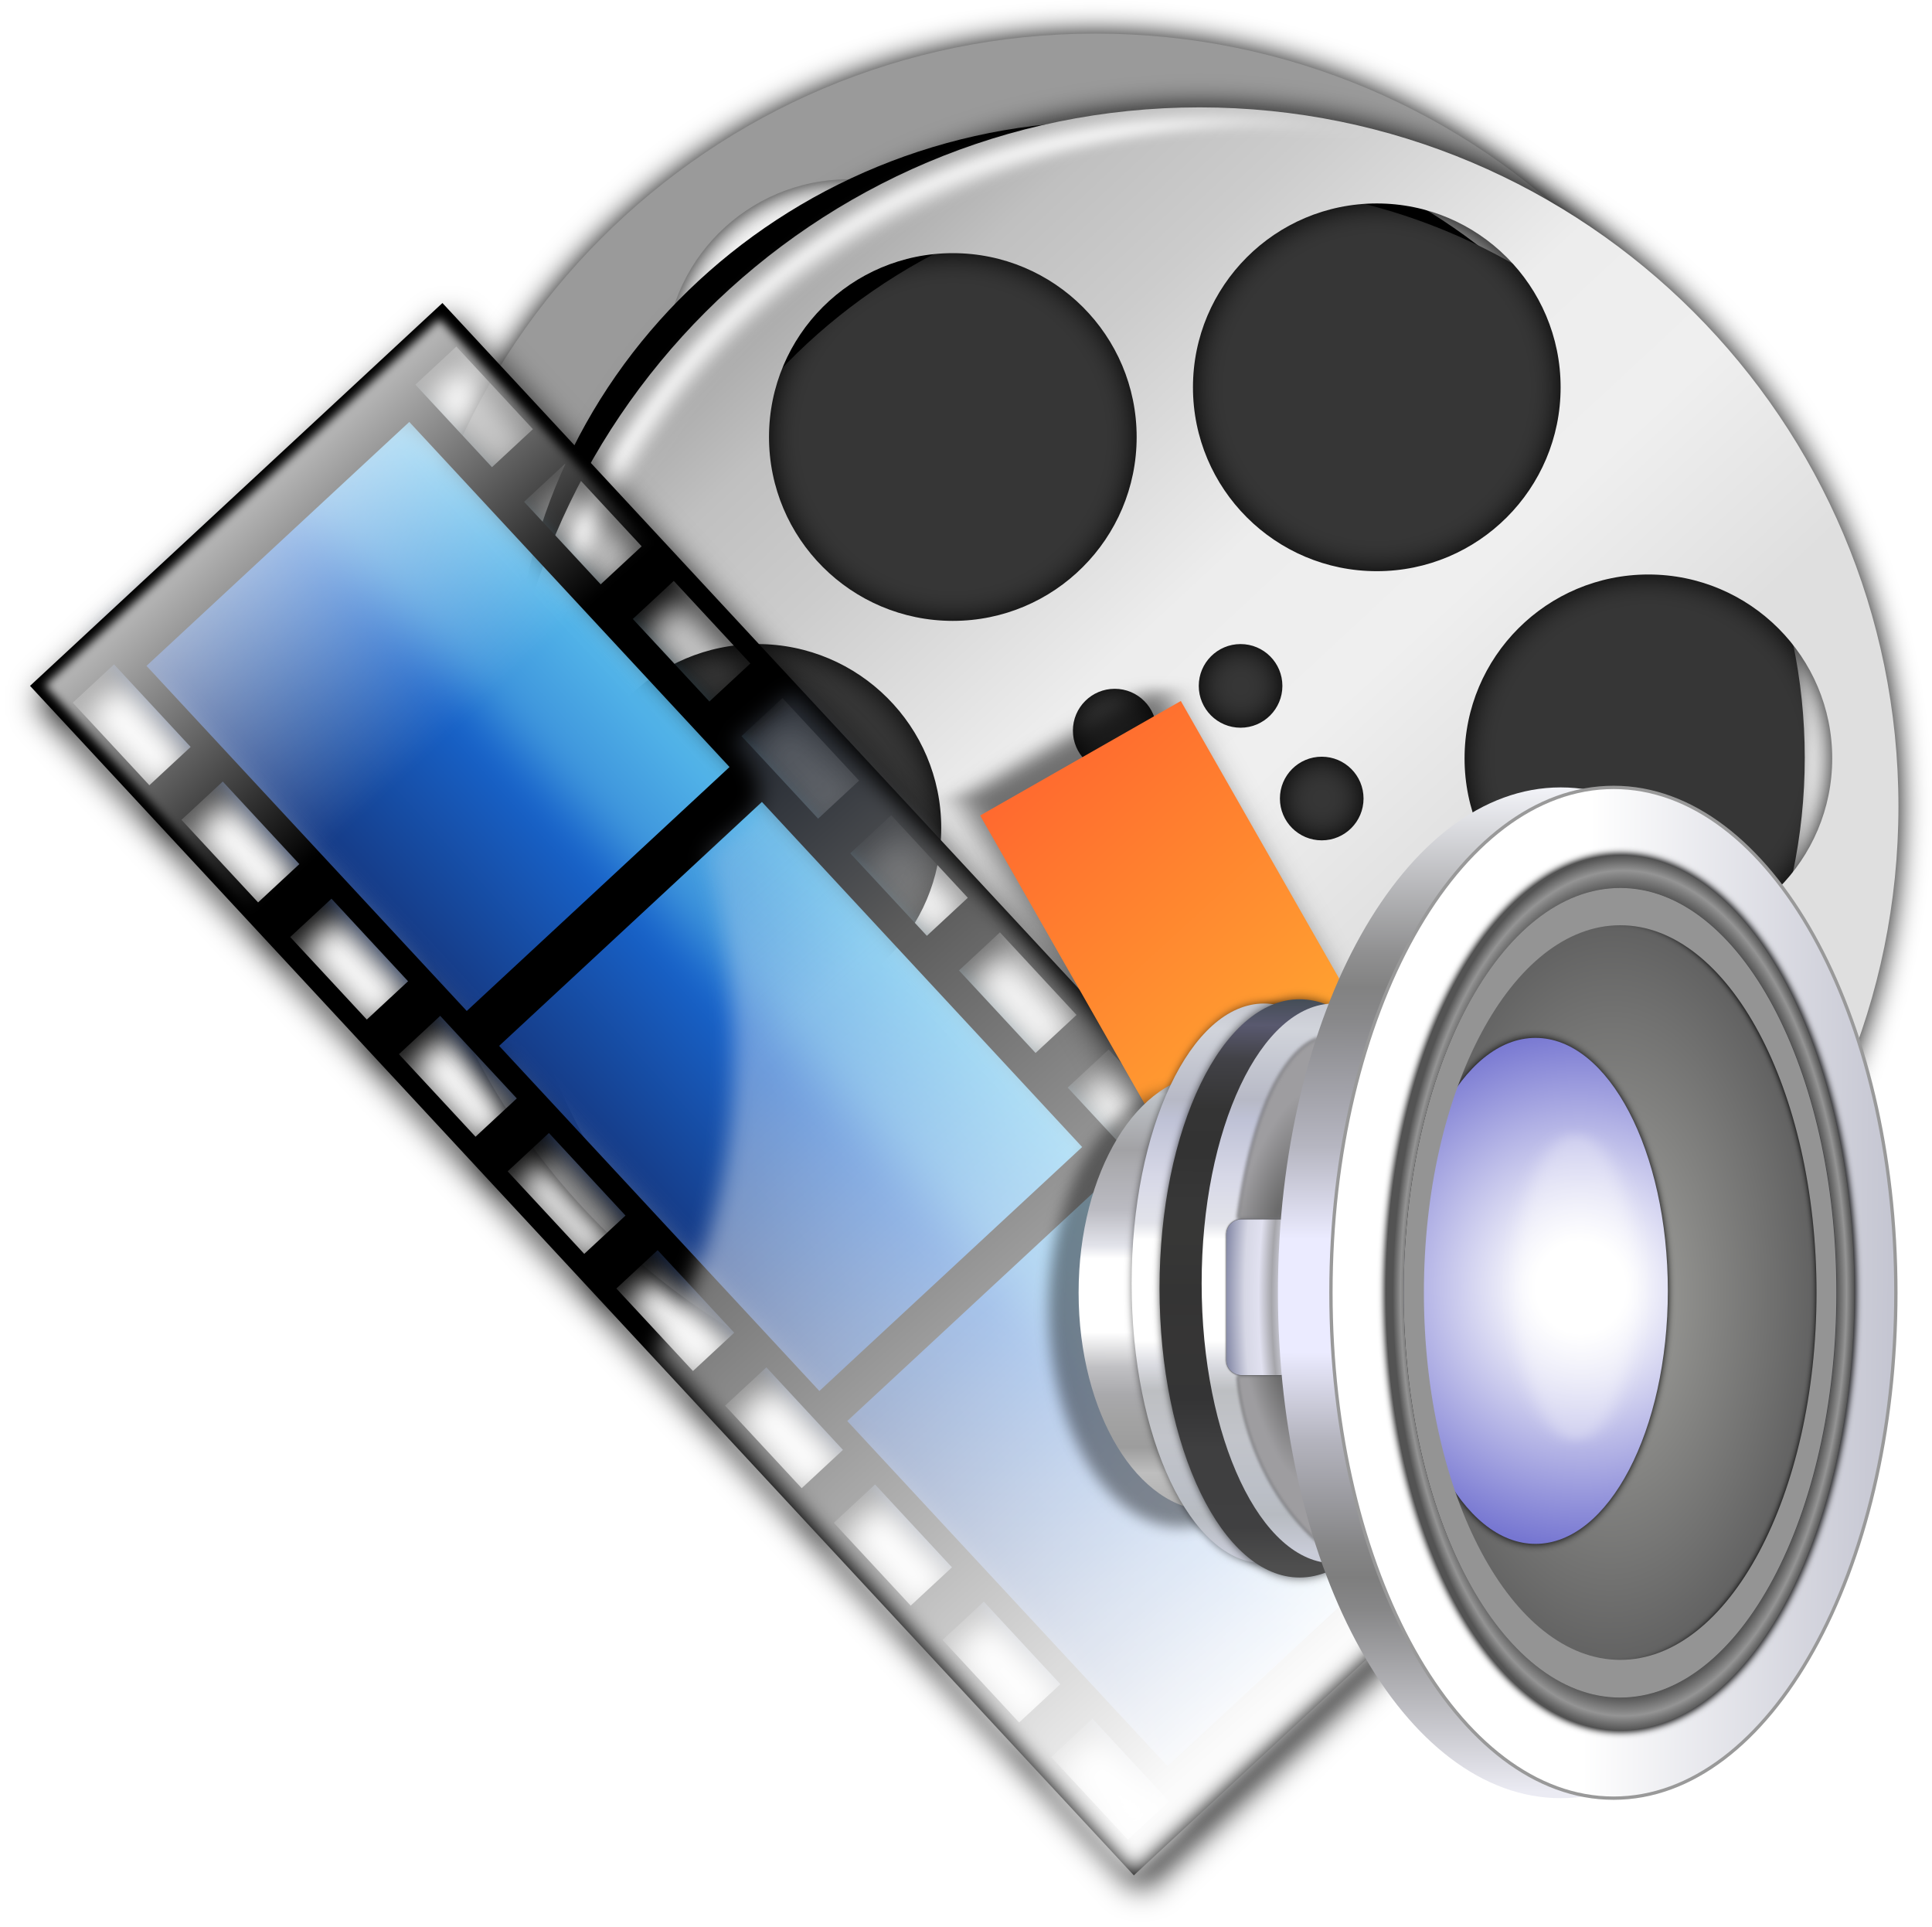
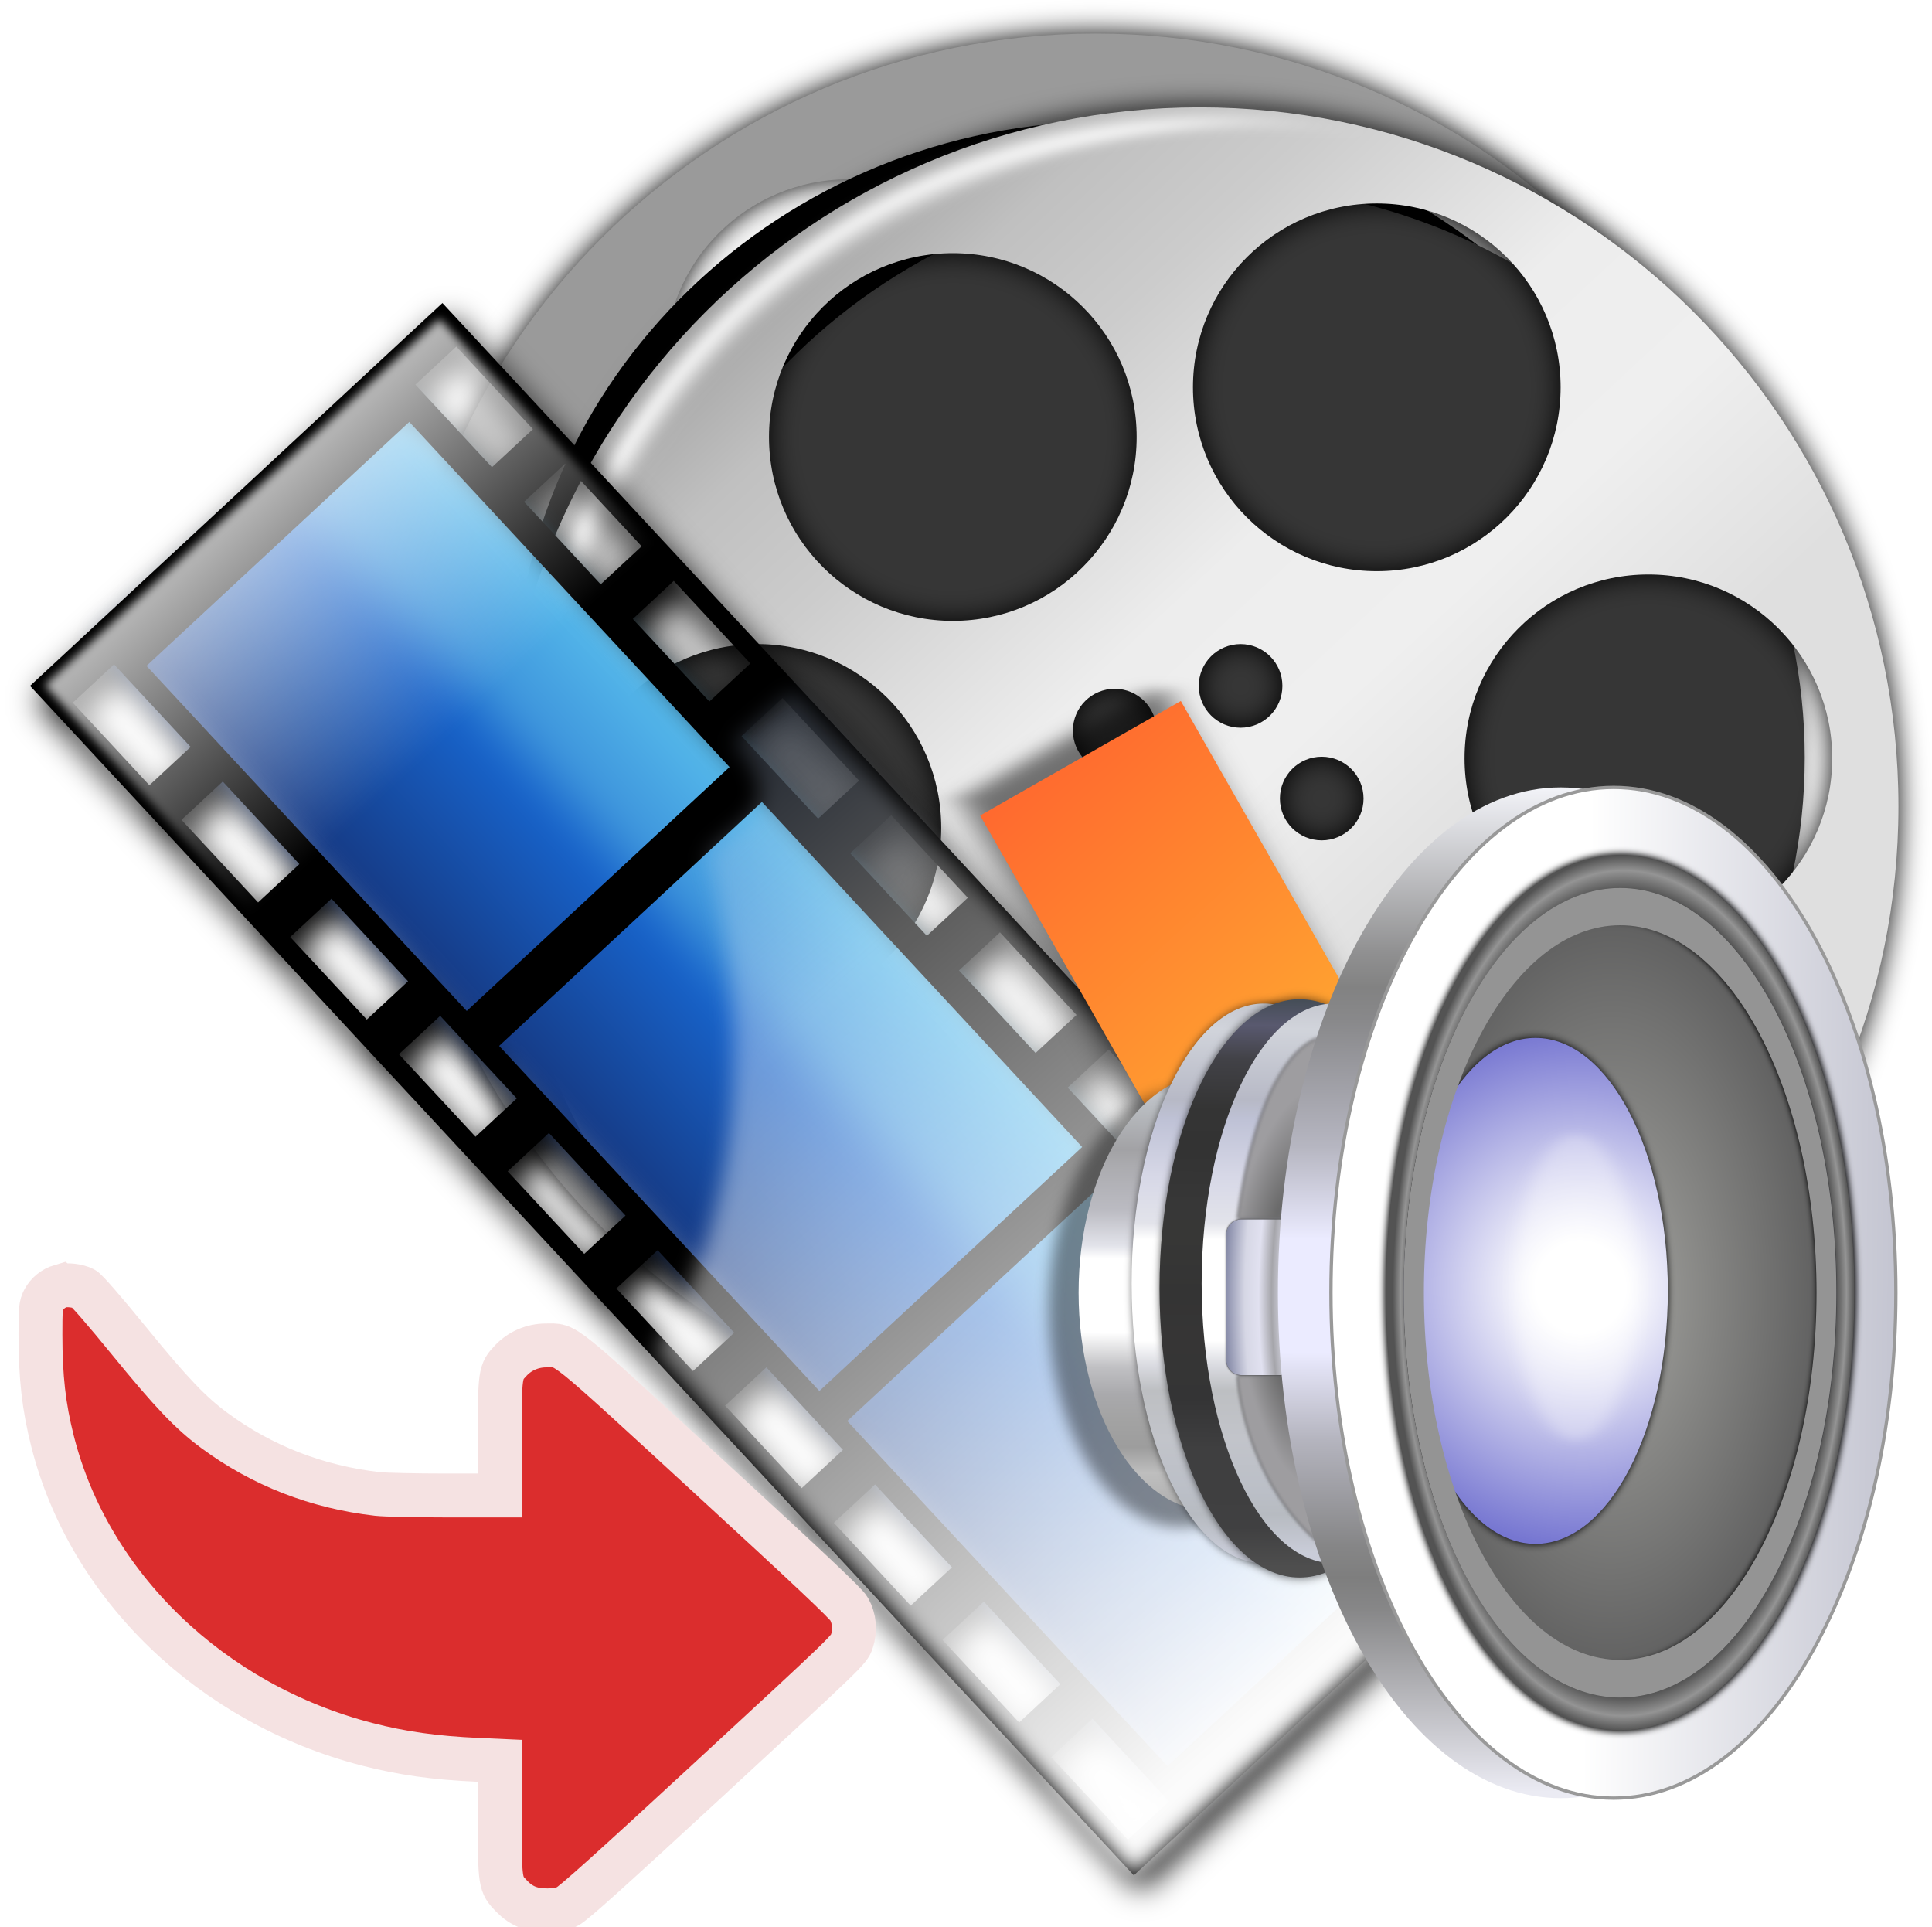
- <svg xmlns="http://www.w3.org/2000/svg" xmlns:xlink="http://www.w3.org/1999/xlink" width="96" height="95.725" id="svg4372" version="1.1">
+ <svg xmlns="http://www.w3.org/2000/svg" xmlns:xlink="http://www.w3.org/1999/xlink" width="96" height="95.725" id="svg4372" version="1.1" xml:space="preserve">
  <defs id="defs4374">
    <filter color-interpolation-filters="sRGB" id="filter4767-8" x="-0.024" y="-0.024" width="1.048" height="1.048">
      <feGaussianBlur stdDeviation="1.055" id="feGaussianBlur4769-3" />
    </filter>
    <filter color-interpolation-filters="sRGB" id="filter4834-7" x="-0.024" y="-0.024" width="1.048" height="1.048">
      <feGaussianBlur stdDeviation="1.055" id="feGaussianBlur4836-1" />
    </filter>
    <linearGradient xlink:href="#linearGradient6200-4" id="linearGradient6206-4" x1="-54.893" y1="12.803" x2="16.725" y2="89.782" gradientUnits="userSpaceOnUse" gradientTransform="translate(80)" />
    <linearGradient id="linearGradient6200-4">
      <stop style="stop-color:#a2a2a2;stop-opacity:1;" offset="0" id="stop6202-1" />
      <stop id="stop6218-4" offset="0.105" style="stop-color:#c0c0c0;stop-opacity:1;" />
      <stop style="stop-color:#cccccc;stop-opacity:1;" offset="0.206" id="stop6220-6" />
      <stop id="stop6222-5" offset="0.387" style="stop-color:#ededed;stop-opacity:1" />
      <stop id="stop6214-8" offset="0.517" style="stop-color:#efefef;stop-opacity:1" />
      <stop id="stop6208-3" offset="0.67" style="stop-color:#dfdfdf;stop-opacity:1" />
      <stop style="stop-color:#dfdfdf;stop-opacity:1" offset="1" id="stop6204-6" />
    </linearGradient>
    <radialGradient xlink:href="#linearGradient6248-1" id="radialGradient6254-9" cx="54.583" cy="32.168" fx="54.583" fy="32.168" r="35.438" gradientTransform="matrix(0.992632,-1.115065,1.113905,0.9915715,-28.90053,80.47332)" gradientUnits="userSpaceOnUse" />
    <linearGradient id="linearGradient6248-1">
      <stop style="stop-color:#ffffff;stop-opacity:1;" offset="0" id="stop6250-9" />
      <stop id="stop6256-1" offset="0.933" style="stop-color:#ffffff;stop-opacity:0;" />
      <stop style="stop-color:#ffffff;stop-opacity:1" offset="0.966" id="stop6258-7" />
      <stop id="stop6292-9" offset="0.986" style="stop-color:#ffffff;stop-opacity:0;" />
      <stop style="stop-color:#ffffff;stop-opacity:0;" offset="1" id="stop6252-7" />
    </linearGradient>
    <filter color-interpolation-filters="sRGB" id="filter6302-1" x="-0.015" y="-0.01" width="1.03" height="1.02">
      <feGaussianBlur stdDeviation="0.436" id="feGaussianBlur6304-8" />
    </filter>
    <filter color-interpolation-filters="sRGB" id="filter6621-4" x="-0.024" y="-0.024" width="1.049" height="1.047">
      <feGaussianBlur stdDeviation="1.165" id="feGaussianBlur6623-2" />
    </filter>
    <linearGradient xlink:href="#linearGradient6632-7" id="linearGradient6853-9" gradientUnits="userSpaceOnUse" gradientTransform="translate(-20,-40)" x1="2.911" y1="96.067" x2="-28.375" y2="124.527" />
    <linearGradient id="linearGradient6632-7">
      <stop id="stop6634-0" offset="0" style="stop-color:#6bdbf9;stop-opacity:1" />
      <stop style="stop-color:#3e95dc;stop-opacity:1" offset="0.395" id="stop6638-1" />
      <stop id="stop6640-8" offset="0.492" style="stop-color:#1762c9;stop-opacity:1" />
      <stop style="stop-color:#163b86;stop-opacity:1" offset="0.814" id="stop6650-0" />
      <stop id="stop6636-2" offset="1" style="stop-color:#163e8c;stop-opacity:1" />
    </linearGradient>
    <filter color-interpolation-filters="sRGB" id="filter6834-3" x="-0.025" y="-0.024" width="1.05" height="1.049">
      <feGaussianBlur stdDeviation="1.067" id="feGaussianBlur6836-5" />
    </filter>
    <linearGradient xlink:href="#linearGradient6678-9" id="linearGradient6855-0" gradientUnits="userSpaceOnUse" gradientTransform="translate(-20,-40)" x1="-45.923" y1="74.597" x2="31.849" y2="163.301" />
    <linearGradient id="linearGradient6678-9">
      <stop style="stop-color:#154ea9;stop-opacity:0" offset="0" id="stop6680-7" />
      <stop id="stop6682-2" offset="0.413" style="stop-color:#ffffff;stop-opacity:0.36" />
      <stop id="stop6688-5" offset="0.943" style="stop-color:#ffffff;stop-opacity:1" />
      <stop style="stop-color:#ffffff;stop-opacity:1" offset="1" id="stop6684-3" />
    </linearGradient>
    <filter color-interpolation-filters="sRGB" id="filter6749-5" x="-0.028" y="-0.021" width="1.056" height="1.042">
      <feGaussianBlur stdDeviation="0.782" id="feGaussianBlur6751-0" />
    </filter>
    <linearGradient xlink:href="#linearGradient6662-5" id="linearGradient6857-0" gradientUnits="userSpaceOnUse" gradientTransform="translate(-100)" x1="22.893" y1="22.107" x2="44.725" y2="45.884" />
    <linearGradient id="linearGradient6662-5">
      <stop style="stop-color:#ffffff;stop-opacity:1;" offset="0" id="stop6664-4" />
      <stop style="stop-color:#ffffff;stop-opacity:0;" offset="1" id="stop6666-8" />
    </linearGradient>
    <filter color-interpolation-filters="sRGB" id="filter6674-9" x="-0.017" y="-0.018" width="1.035" height="1.036">
      <feGaussianBlur stdDeviation="0.34" id="feGaussianBlur6676-4" />
    </filter>
    <filter color-interpolation-filters="sRGB" id="filter4854-6" x="-0.128" y="-0.08" width="1.257" height="1.159">
      <feGaussianBlur stdDeviation="0.932" id="feGaussianBlur4856-0" />
    </filter>
    <linearGradient xlink:href="#linearGradient5876-1" id="linearGradient4839-9" gradientUnits="userSpaceOnUse" x1="-6.926" y1="73.689" x2="0.274" y2="105.212" gradientTransform="translate(27.28251,-7.460865)" />
    <linearGradient id="linearGradient5876-1">
      <stop style="stop-color:#ff6a2f;stop-opacity:1" offset="0" id="stop5878-2" />
      <stop style="stop-color:#ffa930;stop-opacity:1" offset="1" id="stop5880-1" />
    </linearGradient>
    <filter color-interpolation-filters="sRGB" id="filter6417-8-1-7" x="-0.064" y="-0.039" width="1.127" height="1.077">
      <feGaussianBlur stdDeviation="0.613" id="feGaussianBlur6419-2-6-9" />
    </filter>
    <linearGradient xlink:href="#linearGradient4656-6" id="linearGradient4654-5" gradientUnits="userSpaceOnUse" gradientTransform="translate(56)" x1="31.789" y1="109.205" x2="32.033" y2="69.202" />
    <linearGradient id="linearGradient4656-6">
      <stop id="stop4658-1" offset="0" style="stop-color:#8b8c8b;stop-opacity:1" />
      <stop style="stop-color:#b2b2b2;stop-opacity:1" offset="0.066" id="stop4660-6" />
      <stop style="stop-color:#bebebe;stop-opacity:1" offset="0.13" id="stop4662-2" />
      <stop id="stop4664-1" offset="0.186" style="stop-color:#9d9d9d;stop-opacity:1" />
      <stop style="stop-color:#a3a3a3;stop-opacity:1" offset="0.248" id="stop4666-9" />
      <stop id="stop4668-9" offset="0.301" style="stop-color:#a9a9ac;stop-opacity:1" />
      <stop style="stop-color:#c0c0c3;stop-opacity:1" offset="0.361" id="stop4670-3" />
      <stop style="stop-color:#ffffff;stop-opacity:1" offset="0.437" id="stop4672-3" />
      <stop style="stop-color:#ffffff;stop-opacity:1" offset="0.515" id="stop4674-6" />
      <stop id="stop4676-6" offset="0.599" style="stop-color:#ffffff;stop-opacity:1" />
      <stop id="stop4678-0" offset="0.627" style="stop-color:#e2e3ea;stop-opacity:1" />
      <stop style="stop-color:#bbbbc2;stop-opacity:1" offset="0.705" id="stop4680-2" />
      <stop id="stop4682-6" offset="0.802" style="stop-color:#ababaf;stop-opacity:1" />
      <stop style="stop-color:#a2a2a5;stop-opacity:1" offset="0.837" id="stop4684-5" />
      <stop id="stop4686-1" offset="0.959" style="stop-color:#c0c4c9;stop-opacity:1" />
      <stop id="stop4688-5" offset="1" style="stop-color:#97908b;stop-opacity:1" />
    </linearGradient>
    <filter color-interpolation-filters="sRGB" id="filter4636-8" x="-0.033" y="-0.02" width="1.066" height="1.04">
      <feGaussianBlur stdDeviation="0.318" id="feGaussianBlur4638-2" />
    </filter>
    <linearGradient xlink:href="#linearGradient6389-4" id="linearGradient4554-5" gradientUnits="userSpaceOnUse" gradientTransform="translate(56)" x1="31.789" y1="109.205" x2="32.033" y2="69.202" />
    <linearGradient id="linearGradient6389-4">
      <stop id="stop6391-7" offset="0" style="stop-color:#c9ccd8;stop-opacity:1" />
      <stop style="stop-color:#c9ccd8;stop-opacity:1" offset="0.066" id="stop6393-4" />
      <stop style="stop-color:#b7bbc1;stop-opacity:1" offset="0.13" id="stop6395-4" />
      <stop id="stop6397-4" offset="0.17" style="stop-color:#bbbfc7;stop-opacity:1" />
      <stop style="stop-color:#c2c4ca;stop-opacity:1" offset="0.26" id="stop6421-6" />
      <stop id="stop6399-6" offset="0.342" style="stop-color:#bdbfc2;stop-opacity:1" />
      <stop style="stop-color:#dbdce2;stop-opacity:1" offset="0.386" id="stop6419-5" />
      <stop style="stop-color:#ffffff;stop-opacity:1" offset="0.426" id="stop6401-0" />
      <stop style="stop-color:#ffffff;stop-opacity:1" offset="0.515" id="stop6403-0" />
      <stop id="stop6405-8" offset="0.599" style="stop-color:#ffffff;stop-opacity:1" />
      <stop id="stop6407-8" offset="0.627" style="stop-color:#e2e3ea;stop-opacity:1" />
      <stop style="stop-color:#d7d8e7;stop-opacity:1" offset="0.705" id="stop6409-1" />
      <stop id="stop6411-3" offset="0.802" style="stop-color:#bfc2d6;stop-opacity:1" />
      <stop style="stop-color:#b7b9c6;stop-opacity:1" offset="0.837" id="stop6413-8" />
      <stop id="stop6417-1" offset="0.959" style="stop-color:#d1d4db;stop-opacity:1" />
      <stop id="stop6415-7" offset="1" style="stop-color:#c7c9d1;stop-opacity:1" />
    </linearGradient>
    <filter color-interpolation-filters="sRGB" id="filter4626-0" x="-0.033" y="-0.02" width="1.066" height="1.04">
      <feGaussianBlur stdDeviation="0.317" id="feGaussianBlur4628-0" />
    </filter>
    <linearGradient xlink:href="#linearGradient4506-4" id="linearGradient4504-1" gradientUnits="userSpaceOnUse" gradientTransform="translate(56)" x1="31.789" y1="109.205" x2="32.033" y2="69.202" />
    <linearGradient id="linearGradient4506-4">
      <stop style="stop-color:#545454;stop-opacity:1" offset="0" id="stop4508-7" />
      <stop id="stop4510-1" offset="0.066" style="stop-color:#4e4e4e;stop-opacity:1" />
      <stop id="stop4512-6" offset="0.13" style="stop-color:#404041;stop-opacity:1" />
      <stop style="stop-color:#3f3f40;stop-opacity:1" offset="0.205" id="stop4514-3" />
      <stop id="stop4516-0" offset="0.26" style="stop-color:#3f3f40;stop-opacity:1" />
      <stop style="stop-color:#343435;stop-opacity:1" offset="0.342" id="stop4518-3" />
      <stop id="stop4520-9" offset="0.386" style="stop-color:#353535;stop-opacity:1" />
      <stop id="stop4522-7" offset="0.445" style="stop-color:#363535;stop-opacity:1" />
      <stop id="stop4524-0" offset="0.515" style="stop-color:#343434;stop-opacity:1" />
      <stop style="stop-color:#373736;stop-opacity:1" offset="0.611" id="stop4526-6" />
      <stop style="stop-color:#373737;stop-opacity:1" offset="0.664" id="stop4528-7" />
      <stop id="stop4530-8" offset="0.749" style="stop-color:#333333;stop-opacity:1" />
      <stop style="stop-color:#343434;stop-opacity:1" offset="0.82" id="stop4532-1" />
      <stop id="stop4534-6" offset="0.903" style="stop-color:#424247;stop-opacity:1" />
      <stop style="stop-color:#59596f;stop-opacity:1" offset="0.959" id="stop4536-2" />
      <stop style="stop-color:#464e58;stop-opacity:1" offset="1" id="stop4538-7" />
    </linearGradient>
    <linearGradient xlink:href="#linearGradient6389-4" id="linearGradient6438-6" gradientUnits="userSpaceOnUse" gradientTransform="translate(56)" x1="31.789" y1="109.205" x2="32.033" y2="69.202" />
    <linearGradient id="linearGradient4213">
      <stop id="stop4215" offset="0" style="stop-color:#c9ccd8;stop-opacity:1" />
      <stop style="stop-color:#c9ccd8;stop-opacity:1" offset="0.066" id="stop4217" />
      <stop style="stop-color:#b7bbc1;stop-opacity:1" offset="0.13" id="stop4219" />
      <stop id="stop4221" offset="0.17" style="stop-color:#bbbfc7;stop-opacity:1" />
      <stop style="stop-color:#c2c4ca;stop-opacity:1" offset="0.26" id="stop4223" />
      <stop id="stop4225" offset="0.342" style="stop-color:#bdbfc2;stop-opacity:1" />
      <stop style="stop-color:#dbdce2;stop-opacity:1" offset="0.386" id="stop4227" />
      <stop style="stop-color:#ffffff;stop-opacity:1" offset="0.426" id="stop4229" />
      <stop style="stop-color:#ffffff;stop-opacity:1" offset="0.515" id="stop4231" />
      <stop id="stop4233" offset="0.599" style="stop-color:#ffffff;stop-opacity:1" />
      <stop id="stop4235" offset="0.627" style="stop-color:#e2e3ea;stop-opacity:1" />
      <stop style="stop-color:#d7d8e7;stop-opacity:1" offset="0.705" id="stop4237" />
      <stop id="stop4239" offset="0.802" style="stop-color:#bfc2d6;stop-opacity:1" />
      <stop style="stop-color:#b7b9c6;stop-opacity:1" offset="0.837" id="stop4241" />
      <stop id="stop4243" offset="0.959" style="stop-color:#d1d4db;stop-opacity:1" />
      <stop id="stop4245" offset="1" style="stop-color:#c7c9d1;stop-opacity:1" />
    </linearGradient>
    <filter color-interpolation-filters="sRGB" id="filter6246-6" x="-0.056" y="-0.027" width="1.111" height="1.053">
      <feGaussianBlur stdDeviation="0.139" id="feGaussianBlur6248-7" />
    </filter>
    <filter color-interpolation-filters="sRGB" id="filter6262-5" x="-0.058" y="-0.026" width="1.116" height="1.052">
      <feGaussianBlur stdDeviation="0.149" id="feGaussianBlur6264-8" />
    </filter>
    <radialGradient xlink:href="#linearGradient6173-8-8" id="radialGradient6181-9-3" cx="69.367" cy="81.123" fx="69.367" fy="81.123" r="3.081" gradientTransform="matrix(0.6488662,2.65785,-0.7548746,0.184289,83.28708,-104.7136)" gradientUnits="userSpaceOnUse" />
    <linearGradient id="linearGradient6173-8-8">
      <stop style="stop-color:#686868;stop-opacity:1" offset="0" id="stop6175-5-9" />
      <stop style="stop-color:#9e9da0;stop-opacity:1" offset="1" id="stop6177-8-0" />
    </linearGradient>
    <radialGradient xlink:href="#linearGradient6173-5" id="radialGradient6453-7" gradientUnits="userSpaceOnUse" gradientTransform="matrix(0.9548993,0.2969298,-0.9158944,2.945433,94.70453,-164.9175)" cx="46.936" cy="79.183" fx="46.936" fy="79.183" r="3.081" />
    <linearGradient id="linearGradient6173-5">
      <stop style="stop-color:#686868;stop-opacity:1" offset="0" id="stop6175-7" />
      <stop style="stop-color:#9e9da0;stop-opacity:1" offset="1" id="stop6177-6" />
    </linearGradient>
    <filter color-interpolation-filters="sRGB" id="filter4650-1" x="-0.039" y="-0.017" width="1.078" height="1.035">
      <feGaussianBlur stdDeviation="0.085" id="feGaussianBlur4652-1" />
    </filter>
    <radialGradient xlink:href="#linearGradient6518-2" id="radialGradient6541-9" gradientUnits="userSpaceOnUse" gradientTransform="matrix(-7.189758,0.00192945,-0.00489426,-16.24098,534.9779,1628.053)" cx="63.645" cy="94.783" fx="63.645" fy="94.783" r="2.594" />
    <linearGradient id="linearGradient6518-2">
      <stop style="stop-color:#ececff;stop-opacity:1" offset="0" id="stop6520-4" />
      <stop id="stop6534-3" offset="0.505" style="stop-color:#e3e3f1;stop-opacity:1" />
      <stop id="stop6532-8" offset="0.563" style="stop-color:#a5a5aa;stop-opacity:1;" />
      <stop id="stop6530-8" offset="0.615" style="stop-color:#e1e1f0;stop-opacity:1" />
      <stop id="stop6528-3" offset="0.671" style="stop-color:#d6d7e5;stop-opacity:1" />
      <stop id="stop6526-8" offset="0.743" style="stop-color:#8e92ae;stop-opacity:1;" />
      <stop style="stop-color:#000000;stop-opacity:0" offset="1" id="stop6522-8" />
    </linearGradient>
    <linearGradient xlink:href="#linearGradient6110-5" id="linearGradient6475-7" gradientUnits="userSpaceOnUse" gradientTransform="translate(56)" x1="31.942" y1="126.103" x2="32.136" y2="50.506" />
    <linearGradient id="linearGradient6110-5">
      <stop id="stop6112-7" offset="0" style="stop-color:#ebebf3;stop-opacity:1" />
      <stop style="stop-color:#878788;stop-opacity:1;" offset="0.181" id="stop6148-69" />
      <stop style="stop-color:#7e7e7e;stop-opacity:1" offset="0.213" id="stop6124-8" />
      <stop id="stop6146-7" offset="0.245" style="stop-color:#868687;stop-opacity:1;" />
      <stop id="stop6136-0" offset="0.35" style="stop-color:#b4b4be;stop-opacity:1;" />
      <stop style="stop-color:#ebebff;stop-opacity:1" offset="0.438" id="stop6138-1" />
      <stop style="stop-color:#ebebff;stop-opacity:1;" offset="0.487" id="stop6116-9" />
      <stop id="stop6140-7" offset="0.551" style="stop-color:#ebebff;stop-opacity:1" />
      <stop id="stop6134-96" offset="0.643" style="stop-color:#b6b6c1;stop-opacity:1;" />
      <stop style="stop-color:#89898b;stop-opacity:1;" offset="0.768" id="stop6144-9" />
      <stop id="stop6118-5" offset="0.802" style="stop-color:#828282;stop-opacity:1" />
      <stop style="stop-color:#909091;stop-opacity:1;" offset="0.837" id="stop6142-2" />
      <stop id="stop6114-0" offset="1" style="stop-color:#f1f2f7;stop-opacity:1" />
    </linearGradient>
    <linearGradient xlink:href="#linearGradient6098-3" id="linearGradient6104-1" x1="30.2" y1="86.611" x2="53.14" y2="86.804" gradientUnits="userSpaceOnUse" gradientTransform="translate(60)" />
    <linearGradient id="linearGradient6098-3">
      <stop style="stop-color:#ffffff;stop-opacity:1" offset="0" id="stop6100-7" />
      <stop style="stop-color:#c5c6d2;stop-opacity:1" offset="1" id="stop6102-6" />
    </linearGradient>
    <radialGradient xlink:href="#linearGradient6006-4" id="radialGradient6077-3" gradientUnits="userSpaceOnUse" gradientTransform="matrix(0.9973045,0.0050556,-0.0091353,1.584883,5.111456,-51.91678)" cx="84.116" cy="88.117" fx="84.116" fy="88.117" r="16.396" />
    <linearGradient id="linearGradient6006-4">
      <stop style="stop-color:#a6a6a2;stop-opacity:1;" offset="0" id="stop6008-0" />
      <stop style="stop-color:#606060;stop-opacity:1" offset="1" id="stop6010-0" />
    </linearGradient>
    <filter color-interpolation-filters="sRGB" id="filter6353-9" x="-0.027" y="-0.017" width="1.054" height="1.034">
      <feGaussianBlur stdDeviation="0.215" id="feGaussianBlur6355-6" />
    </filter>
    <filter color-interpolation-filters="sRGB" id="filter6387-2" x="-0.032" y="-0.02" width="1.065" height="1.039">
      <feGaussianBlur stdDeviation="0.313" id="feGaussianBlur6389-2" />
    </filter>
    <radialGradient xlink:href="#linearGradient5921-2" id="radialGradient5981-1" gradientUnits="userSpaceOnUse" gradientTransform="matrix(-0.3097349,-1.671755,1.887551,-0.2602136,-39.84681,272.8579)" cx="96.793" cy="88.723" fx="96.793" fy="88.723" r="11.579" />
    <linearGradient id="linearGradient5921-2">
      <stop style="stop-color:#ffffff;stop-opacity:1" offset="0" id="stop5923-7" />
      <stop id="stop5929-6" offset="0.179" style="stop-color:#ffffff;stop-opacity:1" />
      <stop style="stop-color:#7676d1;stop-opacity:1" offset="1" id="stop5925-4" />
    </linearGradient>
    <radialGradient xlink:href="#linearGradient5933-6" id="radialGradient5983-0" gradientUnits="userSpaceOnUse" gradientTransform="matrix(-0.3127538,-9.320185,5.926294,-0.5111132,-413.8241,1010.624)" cx="93.988" cy="90.22" fx="93.988" fy="90.22" r="2.828" />
    <linearGradient id="linearGradient5933-6">
      <stop style="stop-color:#ffffff;stop-opacity:1" offset="0" id="stop5935-6" />
      <stop style="stop-color:#ffffff;stop-opacity:0" offset="1" id="stop5937-8" />
    </linearGradient>
    <filter color-interpolation-filters="sRGB" id="filter5973-3" x="-0.162" width="1.323" y="-0.04" height="1.079">
      <feGaussianBlur stdDeviation="0.381" id="feGaussianBlur5975-0" />
    </filter>
    <filter color-interpolation-filters="sRGB" id="filter6333-1" x="-0.021" y="-0.011" width="1.041" height="1.022">
      <feGaussianBlur stdDeviation="0.253" id="feGaussianBlur6335-8" />
    </filter>
    <radialGradient xlink:href="#linearGradient6063-8" id="radialGradient6069-2" cx="45.637" cy="88.726" fx="45.637" fy="88.726" r="19.547" gradientTransform="matrix(0.8912088,4.5140653e-7,-2.4071014e-5,1.689049,52.33374,-61.37579)" gradientUnits="userSpaceOnUse" />
    <linearGradient id="linearGradient6063-8">
      <stop style="stop-color:#949494;stop-opacity:1" offset="0" id="stop6065-1" />
      <stop id="stop6073-9" offset="0.924" style="stop-color:#575757;stop-opacity:1;" />
      <stop id="stop6071-4" offset="0.966" style="stop-color:#949494;stop-opacity:1" />
      <stop style="stop-color:#535353;stop-opacity:1" offset="1" id="stop6067-8" />
    </linearGradient>
  </defs>
  <g id="layer1" transform="translate(-271.9999,-364.4997)">
    <g transform="matrix(0.6583238,0,0,0.6583238,291.4489,370.4925)" style="display:inline" id="g7692">
      <g id="g1">
        <g transform="translate(40.64328,0.4288499)" id="g4858-4" style="display:inline">
          <path style="color:#000000;display:inline;overflow:visible;visibility:visible;fill:#000000;fill-opacity:1;fill-rule:nonzero;stroke:none;stroke-width:5;marker:none;filter:url(#filter4767-8);enable-background:accumulate" d="m 12.5,-7 c -29.133,0 -52.75,23.617 -52.75,52.75 0,29.133 23.617,52.75 52.75,52.75 29.133,0 52.75,-23.617 52.75,-52.75 C 65.25,16.617 41.633,-7 12.5,-7 Z M 25.875,0.25 C 33.538,0.25 39.75,6.462 39.75,14.125 39.75,21.788 33.538,28 25.875,28 18.212,28 12,21.788 12,14.125 12,6.462 18.212,0.25 25.875,0.25 Z M -6.125,4 C 1.538,4 7.75,10.212 7.75,17.875 7.75,25.538 1.538,31.75 -6.125,31.75 -13.788,31.75 -20,25.538 -20,17.875 -20,10.212 -13.788,4 -6.125,4 Z m 52.5,24.25 c 7.663,0 13.875,6.212 13.875,13.875 C 60.25,49.788 54.038,56 46.375,56 38.712,56 32.5,49.788 32.5,42.125 32.5,34.462 38.712,28.25 46.375,28.25 Z m -67.25,5.25 c 7.663,0 13.875,6.212 13.875,13.875 0,7.663 -6.212,13.875 -13.875,13.875 -7.663,0 -13.875,-6.212 -13.875,-13.875 0,-7.663 6.212,-13.875 13.875,-13.875 z m 36.469,0 c 1.743,0 3.156,1.413 3.156,3.156 0,1.743 -1.413,3.156 -3.156,3.156 -1.743,0 -3.156,-1.413 -3.156,-3.156 0,-1.743 1.413,-3.156 3.156,-3.156 z m -9.5,3.375 c 1.743,0 3.156,1.413 3.156,3.156 0,1.743 -1.413,3.156 -3.156,3.156 -1.743,0 -3.156,-1.413 -3.156,-3.156 0,-1.743 1.413,-3.156 3.156,-3.156 z M 21.719,42 c 1.743,0 3.156,1.413 3.156,3.156 0,1.743 -1.413,3.156 -3.156,3.156 -1.743,0 -3.156,-1.413 -3.156,-3.156 C 18.562,43.413 19.976,42 21.719,42 Z" id="path4753-6" />
          <path id="path4749-5" d="m 12.5,-7 c -29.133,0 -52.75,23.617 -52.75,52.75 0,29.133 23.617,52.75 52.75,52.75 29.133,0 52.75,-23.617 52.75,-52.75 C 65.25,16.617 41.633,-7 12.5,-7 Z M 25.875,0.25 C 33.538,0.25 39.75,6.462 39.75,14.125 39.75,21.788 33.538,28 25.875,28 18.212,28 12,21.788 12,14.125 12,6.462 18.212,0.25 25.875,0.25 Z M -6.125,4 C 1.538,4 7.75,10.212 7.75,17.875 7.75,25.538 1.538,31.75 -6.125,31.75 -13.788,31.75 -20,25.538 -20,17.875 -20,10.212 -13.788,4 -6.125,4 Z m 52.5,24.25 c 7.663,0 13.875,6.212 13.875,13.875 C 60.25,49.788 54.038,56 46.375,56 38.712,56 32.5,49.788 32.5,42.125 32.5,34.462 38.712,28.25 46.375,28.25 Z m -67.25,5.25 c 7.663,0 13.875,6.212 13.875,13.875 0,7.663 -6.212,13.875 -13.875,13.875 -7.663,0 -13.875,-6.212 -13.875,-13.875 0,-7.663 6.212,-13.875 13.875,-13.875 z m 36.469,0 c 1.743,0 3.156,1.413 3.156,3.156 0,1.743 -1.413,3.156 -3.156,3.156 -1.743,0 -3.156,-1.413 -3.156,-3.156 0,-1.743 1.413,-3.156 3.156,-3.156 z m -9.5,3.375 c 1.743,0 3.156,1.413 3.156,3.156 0,1.743 -1.413,3.156 -3.156,3.156 -1.743,0 -3.156,-1.413 -3.156,-3.156 0,-1.743 1.413,-3.156 3.156,-3.156 z M 21.719,42 c 1.743,0 3.156,1.413 3.156,3.156 0,1.743 -1.413,3.156 -3.156,3.156 -1.743,0 -3.156,-1.413 -3.156,-3.156 C 18.562,43.413 19.976,42 21.719,42 Z" style="color:#000000;display:inline;overflow:visible;visibility:visible;fill:#9a9a9a;fill-opacity:1;fill-rule:nonzero;stroke:none;stroke-width:5;marker:none;enable-background:accumulate" />
        </g>
        <circle style="color:#000000;display:inline;overflow:visible;visibility:visible;fill:#000000;fill-opacity:1;fill-rule:nonzero;stroke:none;stroke-width:0.1;marker:none;enable-background:accumulate" id="path4747-6" transform="matrix(1.071609,0,0,1.039643,-14.63581,35.11313)" cx="64.221" cy="8.192" r="41.92" />
        <circle transform="matrix(1.062667,0,0,1.030611,-6.11518,39.63626)" id="path4741-3" style="color:#000000;display:inline;overflow:visible;visibility:visible;fill:#363636;fill-opacity:1;fill-rule:nonzero;stroke:none;stroke-width:0.1;marker:none;enable-background:accumulate" cx="64.221" cy="8.192" r="41.92" />
        <path style="color:#000000;display:inline;overflow:visible;visibility:visible;fill:#000000;fill-opacity:1;fill-rule:nonzero;stroke:none;stroke-width:5;marker:none;filter:url(#filter4834-7);enable-background:accumulate" d="M 61,-1 C 31.867,-1 8.25,22.617 8.25,51.75 8.25,80.883 31.867,104.5 61,104.5 90.133,104.5 113.75,80.883 113.75,51.75 113.75,22.617 90.133,-1 61,-1 Z M 74.375,6.25 c 7.663,0 13.875,6.212 13.875,13.875 0,7.663 -6.212,13.875 -13.875,13.875 -7.663,0 -13.875,-6.212 -13.875,-13.875 0,-7.663 6.212,-13.875 13.875,-13.875 z m -32,3.75 c 7.663,0 13.875,6.212 13.875,13.875 0,7.663 -6.212,13.875 -13.875,13.875 -7.663,0 -13.875,-6.212 -13.875,-13.875 0,-7.663 6.212,-13.875 13.875,-13.875 z m 52.5,24.25 c 7.663,0 13.875,6.212 13.875,13.875 0,7.663 -6.212,13.875 -13.875,13.875 -7.663,0 -13.875,-6.212 -13.875,-13.875 0,-7.663 6.212,-13.875 13.875,-13.875 z m -67.25,5.25 c 7.663,0 13.875,6.212 13.875,13.875 0,7.663 -6.212,13.875 -13.875,13.875 -7.663,0 -13.875,-6.212 -13.875,-13.875 0,-7.663 6.212,-13.875 13.875,-13.875 z m 36.469,0 c 1.743,0 3.156,1.413 3.156,3.156 0,1.743 -1.413,3.156 -3.156,3.156 -1.743,0 -3.156,-1.413 -3.156,-3.156 0,-1.743 1.413,-3.156 3.156,-3.156 z m -9.5,3.375 c 1.743,0 3.156,1.413 3.156,3.156 0,1.743 -1.413,3.156 -3.156,3.156 -1.743,0 -3.156,-1.413 -3.156,-3.156 0,-1.743 1.413,-3.156 3.156,-3.156 z m 15.625,5.125 c 1.743,0 3.156,1.413 3.156,3.156 0,1.743 -1.413,3.156 -3.156,3.156 -1.743,0 -3.156,-1.413 -3.156,-3.156 0,-1.743 1.413,-3.156 3.156,-3.156 z" id="path4824-0" />
        <path id="path3526-4" d="M 61,-1 C 31.867,-1 8.25,22.617 8.25,51.75 8.25,80.883 31.867,104.5 61,104.5 90.133,104.5 113.75,80.883 113.75,51.75 113.75,22.617 90.133,-1 61,-1 Z M 74.375,6.25 c 7.663,0 13.875,6.212 13.875,13.875 0,7.663 -6.212,13.875 -13.875,13.875 -7.663,0 -13.875,-6.212 -13.875,-13.875 0,-7.663 6.212,-13.875 13.875,-13.875 z m -32,3.75 c 7.663,0 13.875,6.212 13.875,13.875 0,7.663 -6.212,13.875 -13.875,13.875 -7.663,0 -13.875,-6.212 -13.875,-13.875 0,-7.663 6.212,-13.875 13.875,-13.875 z m 52.5,24.25 c 7.663,0 13.875,6.212 13.875,13.875 0,7.663 -6.212,13.875 -13.875,13.875 -7.663,0 -13.875,-6.212 -13.875,-13.875 0,-7.663 6.212,-13.875 13.875,-13.875 z m -67.25,5.25 c 7.663,0 13.875,6.212 13.875,13.875 0,7.663 -6.212,13.875 -13.875,13.875 -7.663,0 -13.875,-6.212 -13.875,-13.875 0,-7.663 6.212,-13.875 13.875,-13.875 z m 36.469,0 c 1.743,0 3.156,1.413 3.156,3.156 0,1.743 -1.413,3.156 -3.156,3.156 -1.743,0 -3.156,-1.413 -3.156,-3.156 0,-1.743 1.413,-3.156 3.156,-3.156 z m -9.5,3.375 c 1.743,0 3.156,1.413 3.156,3.156 0,1.743 -1.413,3.156 -3.156,3.156 -1.743,0 -3.156,-1.413 -3.156,-3.156 0,-1.743 1.413,-3.156 3.156,-3.156 z m 15.625,5.125 c 1.743,0 3.156,1.413 3.156,3.156 0,1.743 -1.413,3.156 -3.156,3.156 -1.743,0 -3.156,-1.413 -3.156,-3.156 0,-1.743 1.413,-3.156 3.156,-3.156 z" style="color:#000000;display:inline;overflow:visible;visibility:visible;fill:url(#linearGradient6206-4);fill-opacity:1;fill-rule:nonzero;stroke:none;stroke-width:5;marker:none;enable-background:accumulate" />
        <path id="path6237-2" d="m 61,-1 c -29.133,0 -52.75,23.617 -52.75,52.75 0,24.363 16.522,44.845 38.969,50.906 -20.198,-7.396 -34.625,-26.802 -34.625,-49.563 0,-29.133 23.617,-52.75 52.75,-52.75 4.768,0 9.388,0.658 13.781,1.844 C 73.47,0.117 67.373,-1 61,-1 Z" style="color:#000000;display:inline;overflow:visible;visibility:visible;fill:url(#radialGradient6254-9);fill-opacity:1;fill-rule:nonzero;stroke:none;stroke-width:0.1;marker:none;filter:url(#filter6302-1);enable-background:accumulate" />
        <g transform="translate(60)" id="g6846-6" style="display:inline">
          <path id="path6582-6" d="m -86.746,43.745 83.315,89.762 31.127,-28.891 -83.315,-89.762 z m 3.225,1.27 3.115,-2.891 5.782,6.23 -3.115,2.891 z m 25.859,-24.002 3.092,-2.87 5.782,6.23 -3.092,2.87 z m -20.294,21.224 19.835,-18.41 24.172,26.042 -19.835,18.41 z m 2.641,11.619 3.115,-2.891 5.782,6.23 -3.115,2.891 z m 25.859,-24.002 3.092,-2.87 5.782,6.23 -3.092,2.87 z m -17.653,32.843 3.115,-2.891 5.782,6.23 -3.115,2.891 z m 25.859,-24.002 3.092,-2.87 5.782,6.23 -3.092,2.87 z m -17.653,32.843 3.115,-2.891 5.782,6.23 -3.115,2.891 z m 25.859,-24.002 3.092,-2.87 5.782,6.23 -3.092,2.87 z M -51.339,70.913 -31.504,52.503 -7.332,78.545 -27.167,96.955 Z m 0.642,9.466 3.115,-2.891 5.782,6.23 -3.115,2.891 z m 25.859,-24.002 3.092,-2.87 5.782,6.23 -3.092,2.87 z m -17.653,32.843 3.115,-2.891 5.782,6.23 -3.115,2.891 z m 25.859,-24.002 3.092,-2.87 5.782,6.23 -3.092,2.87 z m -17.653,32.843 3.115,-2.891 5.782,6.23 -3.115,2.891 z m 25.859,-24.002 3.092,-2.87 5.782,6.23 -3.092,2.87 z M -25.063,99.223 -5.228,80.812 18.944,106.855 -0.891,125.265 Z m -1.016,7.679 3.115,-2.891 5.804,6.253 -3.115,2.891 z m 25.859,-24.002 3.092,-2.87 5.804,6.253 -3.092,2.87 -5.804,-6.253 z m -17.653,32.843 3.115,-2.891 5.782,6.23 -3.115,2.891 z m 25.859,-24.002 3.092,-2.87 5.782,6.23 -3.092,2.87 z m -17.653,32.843 3.115,-2.891 5.782,6.23 -3.115,2.891 z m 25.859,-24.002 3.092,-2.87 5.782,6.23 -3.092,2.87 z" style="color:#000000;display:inline;overflow:visible;visibility:visible;fill:#000000;fill-opacity:1;fill-rule:nonzero;stroke:none;stroke-width:5;marker:none;filter:url(#filter6621-4);enable-background:accumulate" />
          <path style="color:#000000;display:inline;overflow:visible;visibility:visible;fill:url(#linearGradient6853-9);fill-opacity:1;fill-rule:nonzero;stroke:none;stroke-width:1;marker:none;filter:url(#filter6834-3);enable-background:accumulate" d="M -59.234,21.163 -81.729,39.455 -0.553,126.467 20.123,105.593 Z" id="path4327-3" />
          <path style="color:#000000;display:inline;overflow:visible;visibility:visible;fill:#000000;fill-opacity:1;fill-rule:nonzero;stroke:none;stroke-width:5;marker:none;enable-background:accumulate" d="M -87.276,42.654 -3.962,132.416 27.165,103.525 -56.149,13.763 Z m 3.225,1.27 3.115,-2.891 5.782,6.23 -3.115,2.891 z m 25.859,-24.002 3.092,-2.87 5.782,6.23 -3.092,2.87 z m -20.294,21.224 19.835,-18.41 24.172,26.042 -19.835,18.41 z m 2.641,11.619 3.115,-2.891 5.782,6.23 -3.115,2.891 z m 25.859,-24.002 3.092,-2.87 5.782,6.23 -3.092,2.87 z m -17.653,32.843 3.115,-2.891 5.782,6.23 -3.115,2.891 z m 25.859,-24.002 3.092,-2.87 5.782,6.23 -3.092,2.87 z m -17.653,32.843 3.115,-2.891 5.782,6.23 -3.115,2.891 z m 25.859,-24.002 3.092,-2.87 5.782,6.23 -3.092,2.87 z M -51.869,69.822 -32.034,51.412 -7.863,77.454 -27.698,95.864 Z m 0.642,9.466 3.115,-2.891 5.782,6.23 -3.115,2.891 z m 25.859,-24.002 3.092,-2.87 5.782,6.23 -3.092,2.87 z m -17.653,32.843 3.115,-2.891 5.782,6.23 -3.115,2.891 z m 25.859,-24.002 3.092,-2.87 5.782,6.23 -3.092,2.87 z m -17.653,32.843 3.115,-2.891 5.782,6.23 -3.115,2.891 z m 25.859,-24.002 3.092,-2.87 5.782,6.23 -3.092,2.87 z m -16.637,25.163 19.835,-18.41 24.172,26.042 -19.835,18.41 z m -1.016,7.679 3.115,-2.891 5.804,6.253 -3.115,2.891 z m 25.859,-24.002 3.092,-2.87 5.804,6.253 -3.092,2.87 z m -17.653,32.843 3.115,-2.891 5.782,6.23 -3.115,2.891 z m 25.859,-24.002 3.092,-2.87 5.782,6.23 -3.092,2.87 z m -17.653,32.843 3.115,-2.891 5.782,6.23 -3.115,2.891 z m 25.859,-24.002 3.092,-2.87 5.782,6.23 -3.092,2.87 z" id="rect3549-5" />
          <path style="color:#000000;display:inline;overflow:visible;visibility:visible;opacity:0.983;fill:url(#linearGradient6855-0);fill-opacity:1;fill-rule:nonzero;stroke:none;stroke-width:1;marker:none;filter:url(#filter6749-5);enable-background:accumulate" d="m -34.12,46.844 c 4.388,5.377 0.127,5.877 -2.057,8.615 1.175,3.976 1.989,9.502 1.989,15.54 0,8.517 -2.223,16.23 -5.819,21.814 l 36.037,39.592 31.125,-28.875 -56.864,-60.442 z" id="path4406-7" />
          <path style="fill:url(#linearGradient6857-0);fill-opacity:1;stroke:none;filter:url(#filter6674-9)" d="M -86.163,42.613 -70.43,59.938 -39.494,32.891 -56.376,14.948 Z" id="path6652-3" />
        </g>
        <rect style="color:#000000;display:inline;overflow:visible;visibility:visible;opacity:0.524;fill:#000000;fill-opacity:1;fill-rule:nonzero;stroke:none;stroke-width:5;marker:none;filter:url(#filter4854-6);enable-background:accumulate" id="rect5884-7" width="17.438" height="28.125" x="-14.67" y="75.028" transform="rotate(-29.70545,-30.88411,-45.52128)" />
        <rect transform="rotate(-29.70545)" y="67.567" x="12.613" height="28.125" width="17.438" id="rect4331-6" style="color:#000000;display:inline;overflow:visible;visibility:visible;fill:url(#linearGradient4839-9);fill-opacity:1;fill-rule:nonzero;stroke:none;stroke-width:5;marker:none;enable-background:accumulate" />
        <ellipse transform="matrix(0.8623726,0,0,0.8620012,-21.19245,13.62496)" id="path6391-0" style="color:#000000;display:inline;overflow:visible;visibility:visible;opacity:0.415;fill:#000000;fill-opacity:1;fill-rule:nonzero;stroke:none;stroke-width:0.251;marker:none;filter:url(#filter6417-8-1-7);enable-background:accumulate" cx="93.692" cy="88.222" rx="11.579" ry="19.092" />
        <ellipse style="color:#000000;display:inline;overflow:visible;visibility:visible;fill:url(#linearGradient4654-5);fill-opacity:1;fill-rule:nonzero;stroke:none;stroke-width:0.256;marker:none;enable-background:accumulate" id="path4556-4" transform="matrix(0.8623726,0,0,0.8620012,-18.94316,12.39651)" cx="93.692" cy="88.222" rx="11.579" ry="19.092" />
        <ellipse style="color:#000000;display:inline;overflow:visible;visibility:visible;opacity:0.533;fill:#000000;fill-opacity:1;fill-rule:nonzero;stroke:none;stroke-width:0.256;marker:none;filter:url(#filter4636-8);enable-background:accumulate" id="path4630-4" transform="matrix(0.8623726,0,0,1.106282,-14.94316,-9.851244)" cx="93.692" cy="88.222" rx="11.579" ry="19.092" />
        <ellipse transform="matrix(0.8623726,0,0,1.106282,-14.94316,-9.851244)" id="path4540-4" style="color:#000000;display:inline;overflow:visible;visibility:visible;fill:url(#linearGradient4554-5);fill-opacity:1;fill-rule:nonzero;stroke:none;stroke-width:0.256;marker:none;enable-background:accumulate" cx="93.692" cy="88.222" rx="11.579" ry="19.092" />
        <ellipse style="color:#000000;display:inline;overflow:visible;visibility:visible;opacity:0.638;fill:#000000;fill-opacity:1;fill-rule:nonzero;stroke:none;stroke-width:0.256;marker:none;filter:url(#filter4626-0);enable-background:accumulate" id="path4604-2" transform="matrix(0.9132992,0,0,1.142783,-17.01767,-12.69624)" cx="93.692" cy="88.222" rx="11.579" ry="19.092" />
        <ellipse transform="matrix(0.9132992,0,0,1.142783,-17.01767,-12.69624)" id="path4495-2" style="color:#000000;display:inline;overflow:visible;visibility:visible;fill:url(#linearGradient4504-1);fill-opacity:1;fill-rule:nonzero;stroke:none;stroke-width:0.256;marker:none;enable-background:accumulate" cx="93.692" cy="88.222" rx="11.579" ry="19.092" />
        <ellipse style="color:#000000;display:inline;overflow:visible;visibility:visible;fill:url(#linearGradient6438-6);fill-opacity:1;fill-rule:nonzero;stroke:none;stroke-width:0.256;marker:none;enable-background:accumulate" id="path6268-5" transform="matrix(0.8623726,0,0,1.106282,-9.656605,-9.851244)" cx="93.692" cy="88.222" rx="11.579" ry="19.092" />
        <g style="display:inline;opacity:0.572;fill:#000000" id="g4690-3">
          <path id="path4692-7" d="m 63.852,94.715 c 0,0 0.3,7.302 6.008,12.516 L 67.897,94.668 Z" style="color:#000000;display:inline;overflow:visible;visibility:visible;fill:#000000;fill-opacity:1;fill-rule:nonzero;stroke:none;stroke-width:1px;marker:none;filter:url(#filter6246-6);enable-background:accumulate" />
          <path id="path4694-1" d="m 70.015,69.228 -1.558,13.649 -4.604,0.012 c 1.796,-13.004 6.162,-13.661 6.162,-13.661 z" style="color:#000000;display:inline;overflow:visible;visibility:visible;fill:#000000;fill-opacity:1;fill-rule:nonzero;stroke:none;stroke-width:1px;marker:none;filter:url(#filter6262-5);enable-background:accumulate" />
        </g>
        <g id="g6469-9" style="display:inline">
          <path style="color:#000000;display:inline;overflow:visible;visibility:visible;fill:url(#radialGradient6181-9-3);fill-opacity:1;fill-rule:nonzero;stroke:none;stroke-width:1px;marker:none;filter:url(#filter6246-6);enable-background:accumulate" d="m 63.852,94.715 c 0,0 0.3,7.302 6.008,12.516 L 67.897,94.668 Z" id="path6154-2" />
          <path style="color:#000000;display:inline;overflow:visible;visibility:visible;fill:url(#radialGradient6453-7);fill-opacity:1;fill-rule:nonzero;stroke:none;stroke-width:1px;marker:none;filter:url(#filter6262-5);enable-background:accumulate" d="m 70.015,69.228 -1.558,13.649 -4.604,0.012 c 1.796,-13.004 6.162,-13.661 6.162,-13.661 z" id="path6152-9" />
        </g>
        <rect style="color:#000000;display:inline;overflow:visible;visibility:visible;fill:#000000;fill-opacity:1;fill-rule:nonzero;stroke:none;stroke-width:0.1;marker:none;filter:url(#filter4650-1);enable-background:accumulate" id="rect4640-2" width="5.187" height="11.754" x="63.013" y="82.913" ry="1.149" />
        <rect ry="1.149" y="82.913" x="63.013" height="11.754" width="5.187" id="rect6150-4" style="color:#000000;display:inline;overflow:visible;visibility:visible;fill:url(#radialGradient6541-9);fill-opacity:1;fill-rule:nonzero;stroke:none;stroke-width:0.1;marker:none;enable-background:accumulate" />
        <path id="path6106-6" d="m 88.253,50.316 c -11.774,0 -21.339,17.053 -21.339,38.118 0,21.064 9.565,38.157 21.339,38.157 11.774,0 21.302,-17.092 21.302,-38.157 0,-21.064 -9.528,-38.118 -21.302,-38.118 z" style="color:#000000;display:inline;overflow:visible;visibility:visible;fill:url(#linearGradient6475-7);fill-opacity:1;fill-rule:nonzero;stroke:none;stroke-width:0.25;marker:none;enable-background:accumulate" />
        <path style="color:#000000;display:inline;overflow:visible;visibility:visible;fill:url(#linearGradient6104-1);fill-opacity:1;fill-rule:nonzero;stroke:#999999;stroke-width:0.25;marker:none;enable-background:accumulate" d="m 92.253,50.316 c -11.774,0 -21.339,17.053 -21.339,38.118 0,21.064 9.565,38.157 21.339,38.157 11.774,0 21.302,-17.092 21.302,-38.157 0,-21.064 -9.528,-38.118 -21.302,-38.118 z" id="path6075-4" />
        <ellipse transform="matrix(0.9637309,0,0,1.096939,7.065997,-8.040278)" id="path6004-3" style="color:#000000;display:inline;overflow:visible;visibility:visible;fill:url(#radialGradient6077-3);fill-opacity:1;fill-rule:nonzero;stroke:#000000;stroke-width:0.75;marker:none;filter:url(#filter6353-9);enable-background:accumulate" cx="88.256" cy="87.957" rx="16.396" ry="25.986" />
        <ellipse style="color:#000000;display:inline;overflow:visible;visibility:visible;fill:#000000;fill-opacity:1;fill-rule:nonzero;stroke:none;stroke-width:0.75;marker:none;filter:url(#filter6387-2);enable-background:accumulate" id="path6359-2" transform="matrix(0.8625954,0,0,1,5.537429,0.08838537)" cx="93.692" cy="88.222" rx="11.579" ry="19.092" />
        <g transform="translate(40)" id="g5977-0" style="display:inline">
          <ellipse style="color:#000000;display:inline;overflow:visible;visibility:visible;fill:url(#radialGradient5981-1);fill-opacity:1;fill-rule:nonzero;stroke:none;stroke-width:0.75;marker:none;enable-background:accumulate" id="path5919-8" transform="matrix(0.8625954,0,0,1,-34.46257,0.08838835)" cx="93.692" cy="88.222" rx="11.579" ry="19.092" />
          <ellipse style="color:#000000;display:inline;overflow:visible;visibility:visible;opacity:0.5;fill:url(#radialGradient5983-0);fill-opacity:1;fill-rule:nonzero;stroke:none;stroke-width:0.75;marker:none;filter:url(#filter5973-3);enable-background:accumulate" id="path5931-1" transform="matrix(1.609375,0,0,1.003831,-96.97043,-0.3817008)" cx="90.952" cy="88.089" rx="2.828" ry="11.535" />
        </g>
        <path style="color:#000000;display:inline;overflow:visible;visibility:visible;fill:#000000;fill-opacity:1;fill-rule:nonzero;stroke:#000000;stroke-width:0.25;marker:none;filter:url(#filter6333-1);enable-background:accumulate" d="m 92.764,55.437 c -9.753,0 -17.686,14.769 -17.686,33 0,18.231 7.933,33.031 17.686,33.031 9.753,0 17.658,-14.8 17.658,-33.031 0,-18.231 -7.905,-33 -17.658,-33 z m 0,2.469 c 9.026,0 16.33,13.659 16.33,30.531 0,16.872 -7.304,30.563 -16.33,30.563 -9.026,0 -16.358,-13.691 -16.358,-30.563 0,-16.872 7.332,-30.531 16.358,-30.531 z" id="path6327-5" />
        <path id="path6041-5" d="m 92.764,55.437 c -9.753,0 -17.686,14.769 -17.686,33 0,18.231 7.933,33.031 17.686,33.031 9.753,0 17.658,-14.8 17.658,-33.031 0,-18.231 -7.905,-33 -17.658,-33 z m 0,2.469 c 9.026,0 16.33,13.659 16.33,30.531 0,16.872 -7.304,30.563 -16.33,30.563 -9.026,0 -16.358,-13.691 -16.358,-30.563 0,-16.872 7.332,-30.531 16.358,-30.531 z" style="color:#000000;display:inline;overflow:visible;visibility:visible;fill:url(#radialGradient6069-2);fill-opacity:1;fill-rule:nonzero;stroke:none;stroke-width:0.25;marker:none;enable-background:accumulate" />
        <path id="path6019-7" d="m 92.748,57.906 c -9.017,0 -16.342,13.659 -16.342,30.531 0,16.872 7.325,30.563 16.342,30.563 9.017,0 16.314,-13.691 16.314,-30.563 0,-16.872 -7.297,-30.531 -16.314,-30.531 z m 0,2.812 c 8.179,0 14.818,12.415 14.818,27.719 0,15.304 -6.639,27.719 -14.818,27.719 -8.179,0 -14.818,-12.415 -14.818,-27.719 0,-15.304 6.639,-27.719 14.818,-27.719 z" style="color:#000000;display:inline;overflow:visible;visibility:visible;fill:#949494;fill-opacity:1;fill-rule:nonzero;stroke:none;stroke-width:0.75;marker:none;enable-background:accumulate" />
      </g>
+       <path style="fill:#db2d2d;stroke:#f5e2e2;stroke-width:3.311;stroke-dasharray:none;stroke-opacity:1;fill-opacity:1" d="m -24.957,87.946 c -0.556,0.164 -1.024,0.542 -1.284,1.037 -0.227,0.433 -0.25,0.671 -0.249,2.623 0.001,3.221 0.253,5.438 0.912,8.047 2.764,10.94 11.998,19.836 23.742,22.872 2.637,0.682 5.112,1.03 8.368,1.176 l 1.65,0.074 v 4.329 c 0,4.914 0.01,4.98 0.907,5.899 0.731,0.748 1.528,1.061 2.692,1.056 0.732,-0.003 1.012,-0.058 1.5,-0.293 0.451,-0.217 3.165,-2.657 10.93,-9.825 10.245,-9.458 10.332,-9.541 10.543,-10.184 0.274,-0.831 0.196,-1.716 -0.216,-2.452 -0.23,-0.412 -2.832,-2.867 -10.601,-10.005 C 12.535,91.825 13.283,92.426 11.66,92.428 c -0.992,0.001 -1.948,0.407 -2.626,1.116 -0.839,0.878 -0.853,0.974 -0.853,5.862 v 4.344 H 4.069 c -2.262,0 -4.57,-0.052 -5.129,-0.116 -4.56,-0.521 -8.708,-2.135 -12.294,-4.783 -1.809,-1.336 -3.25,-2.848 -6.438,-6.755 -1.862,-2.282 -3.209,-3.832 -3.432,-3.95 -0.442,-0.234 -1.285,-0.331 -1.732,-0.199 z" id="path1" />
    </g>
  </g>
</svg>
